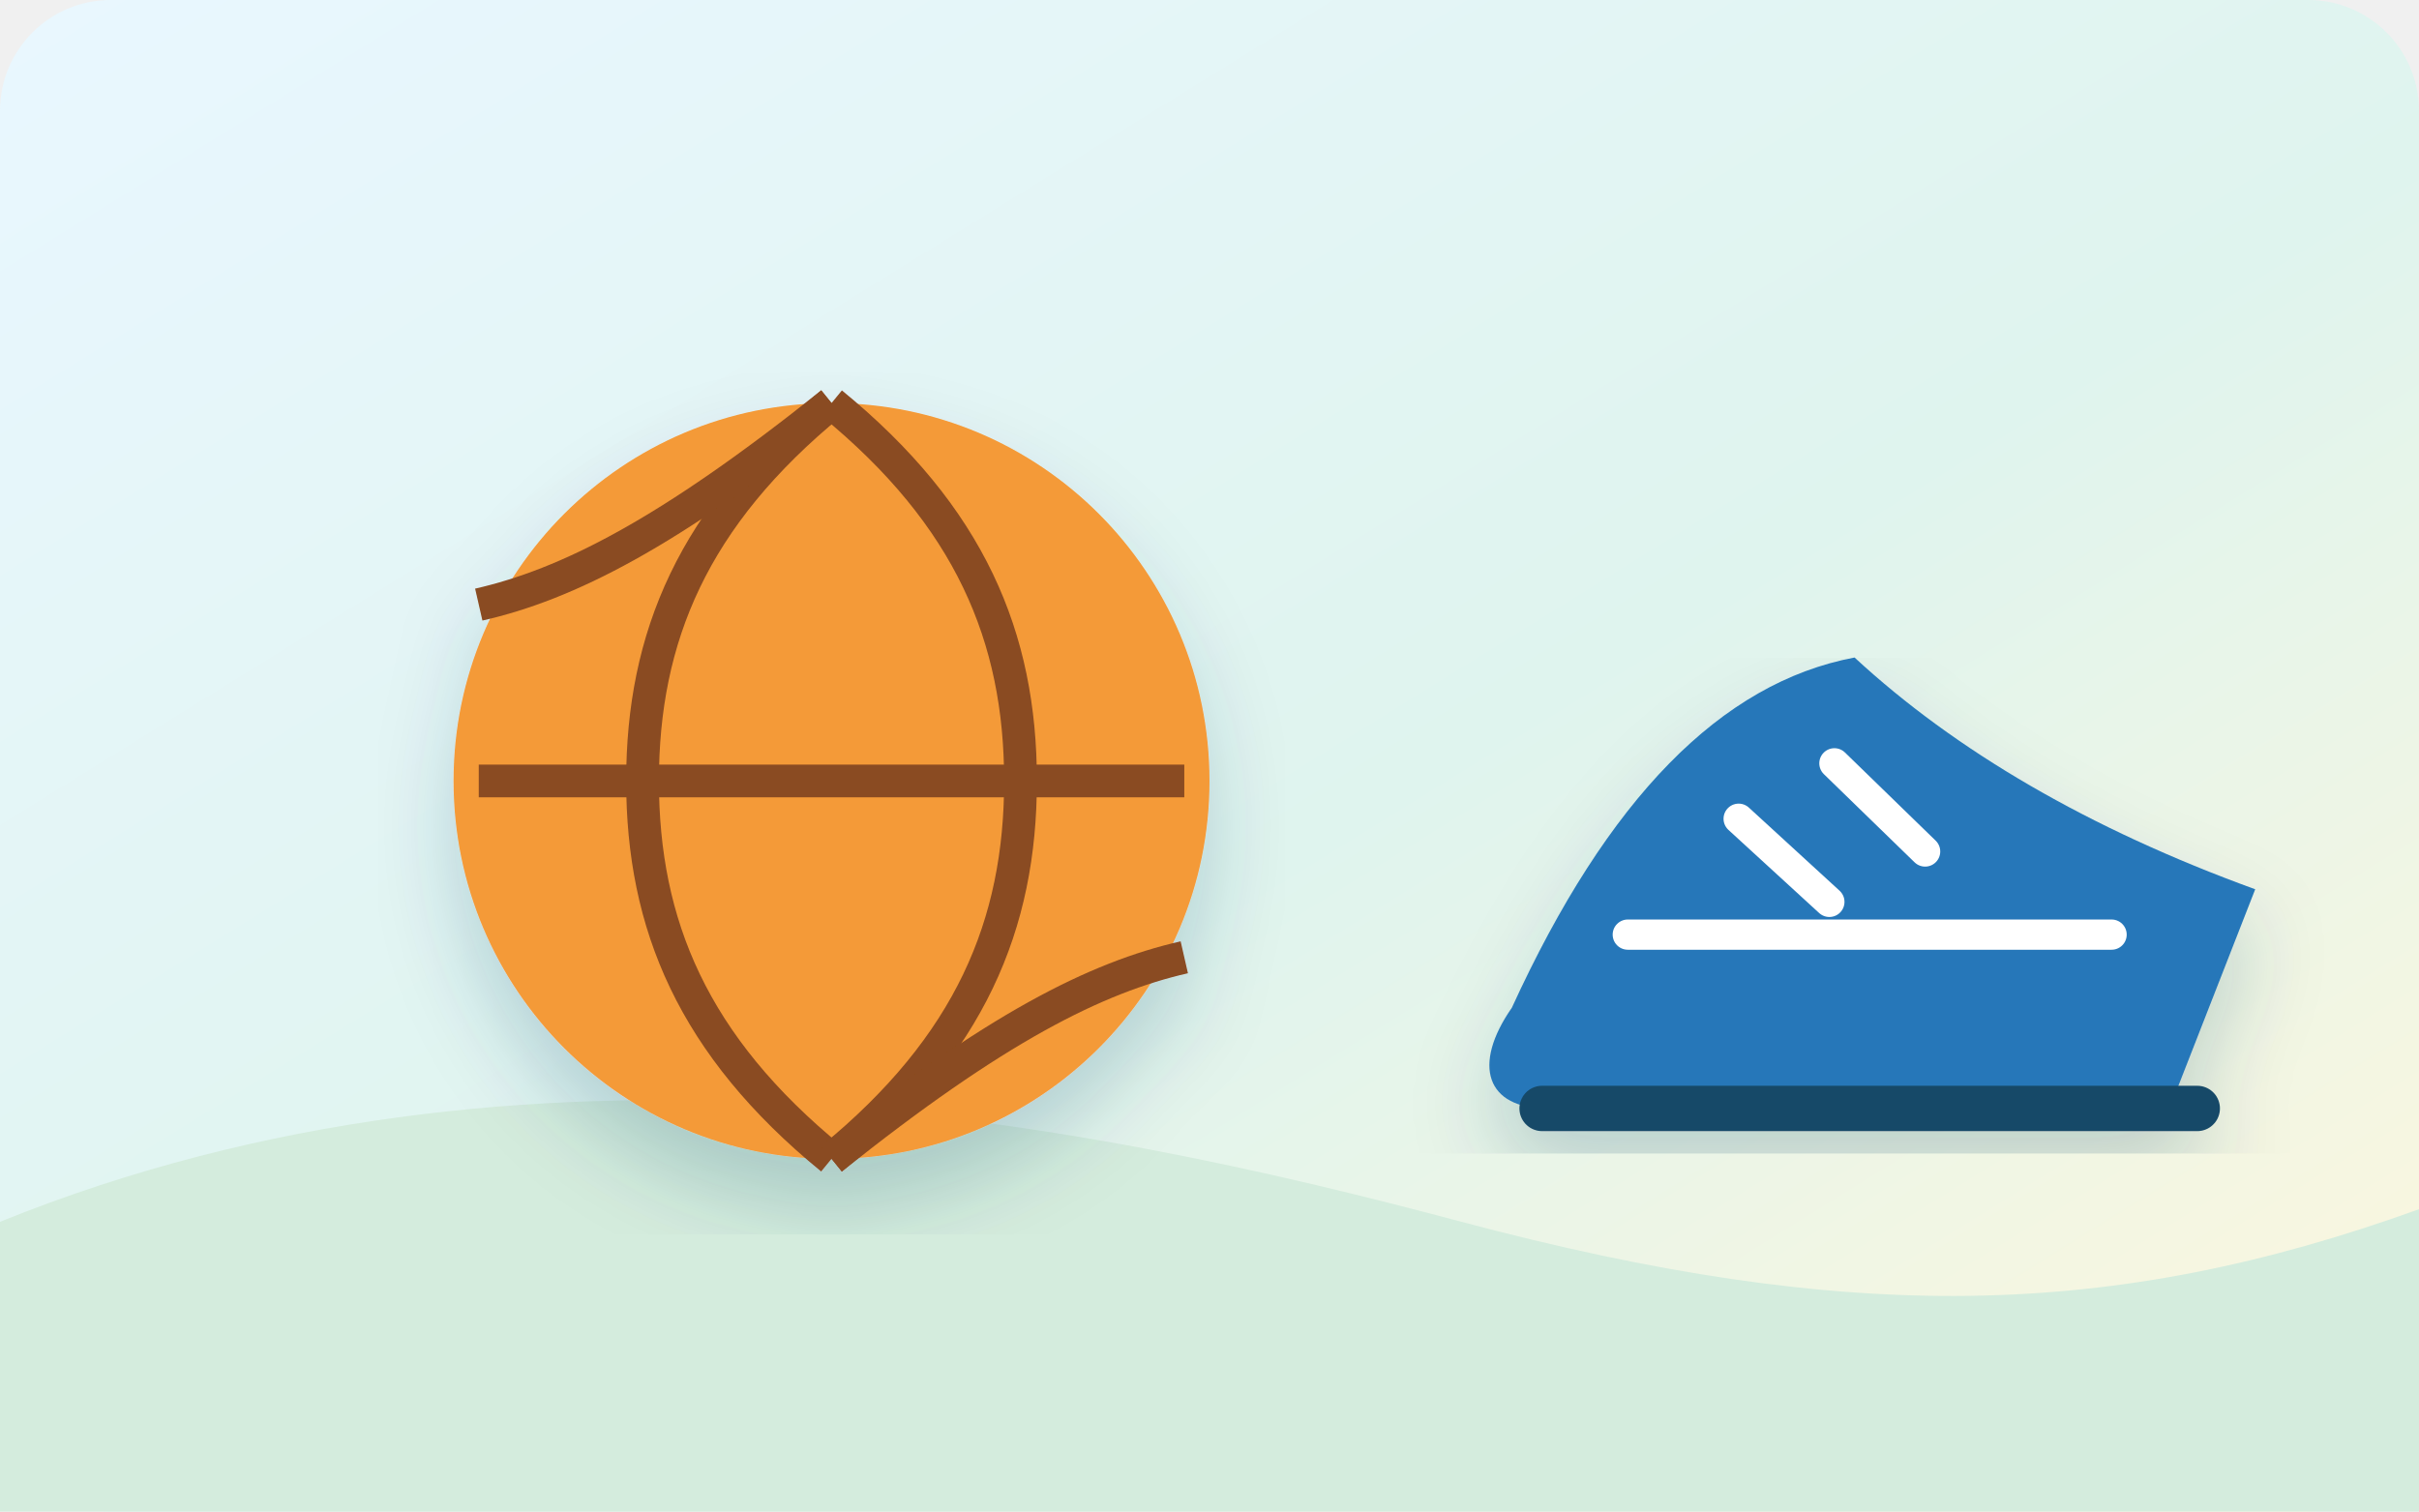
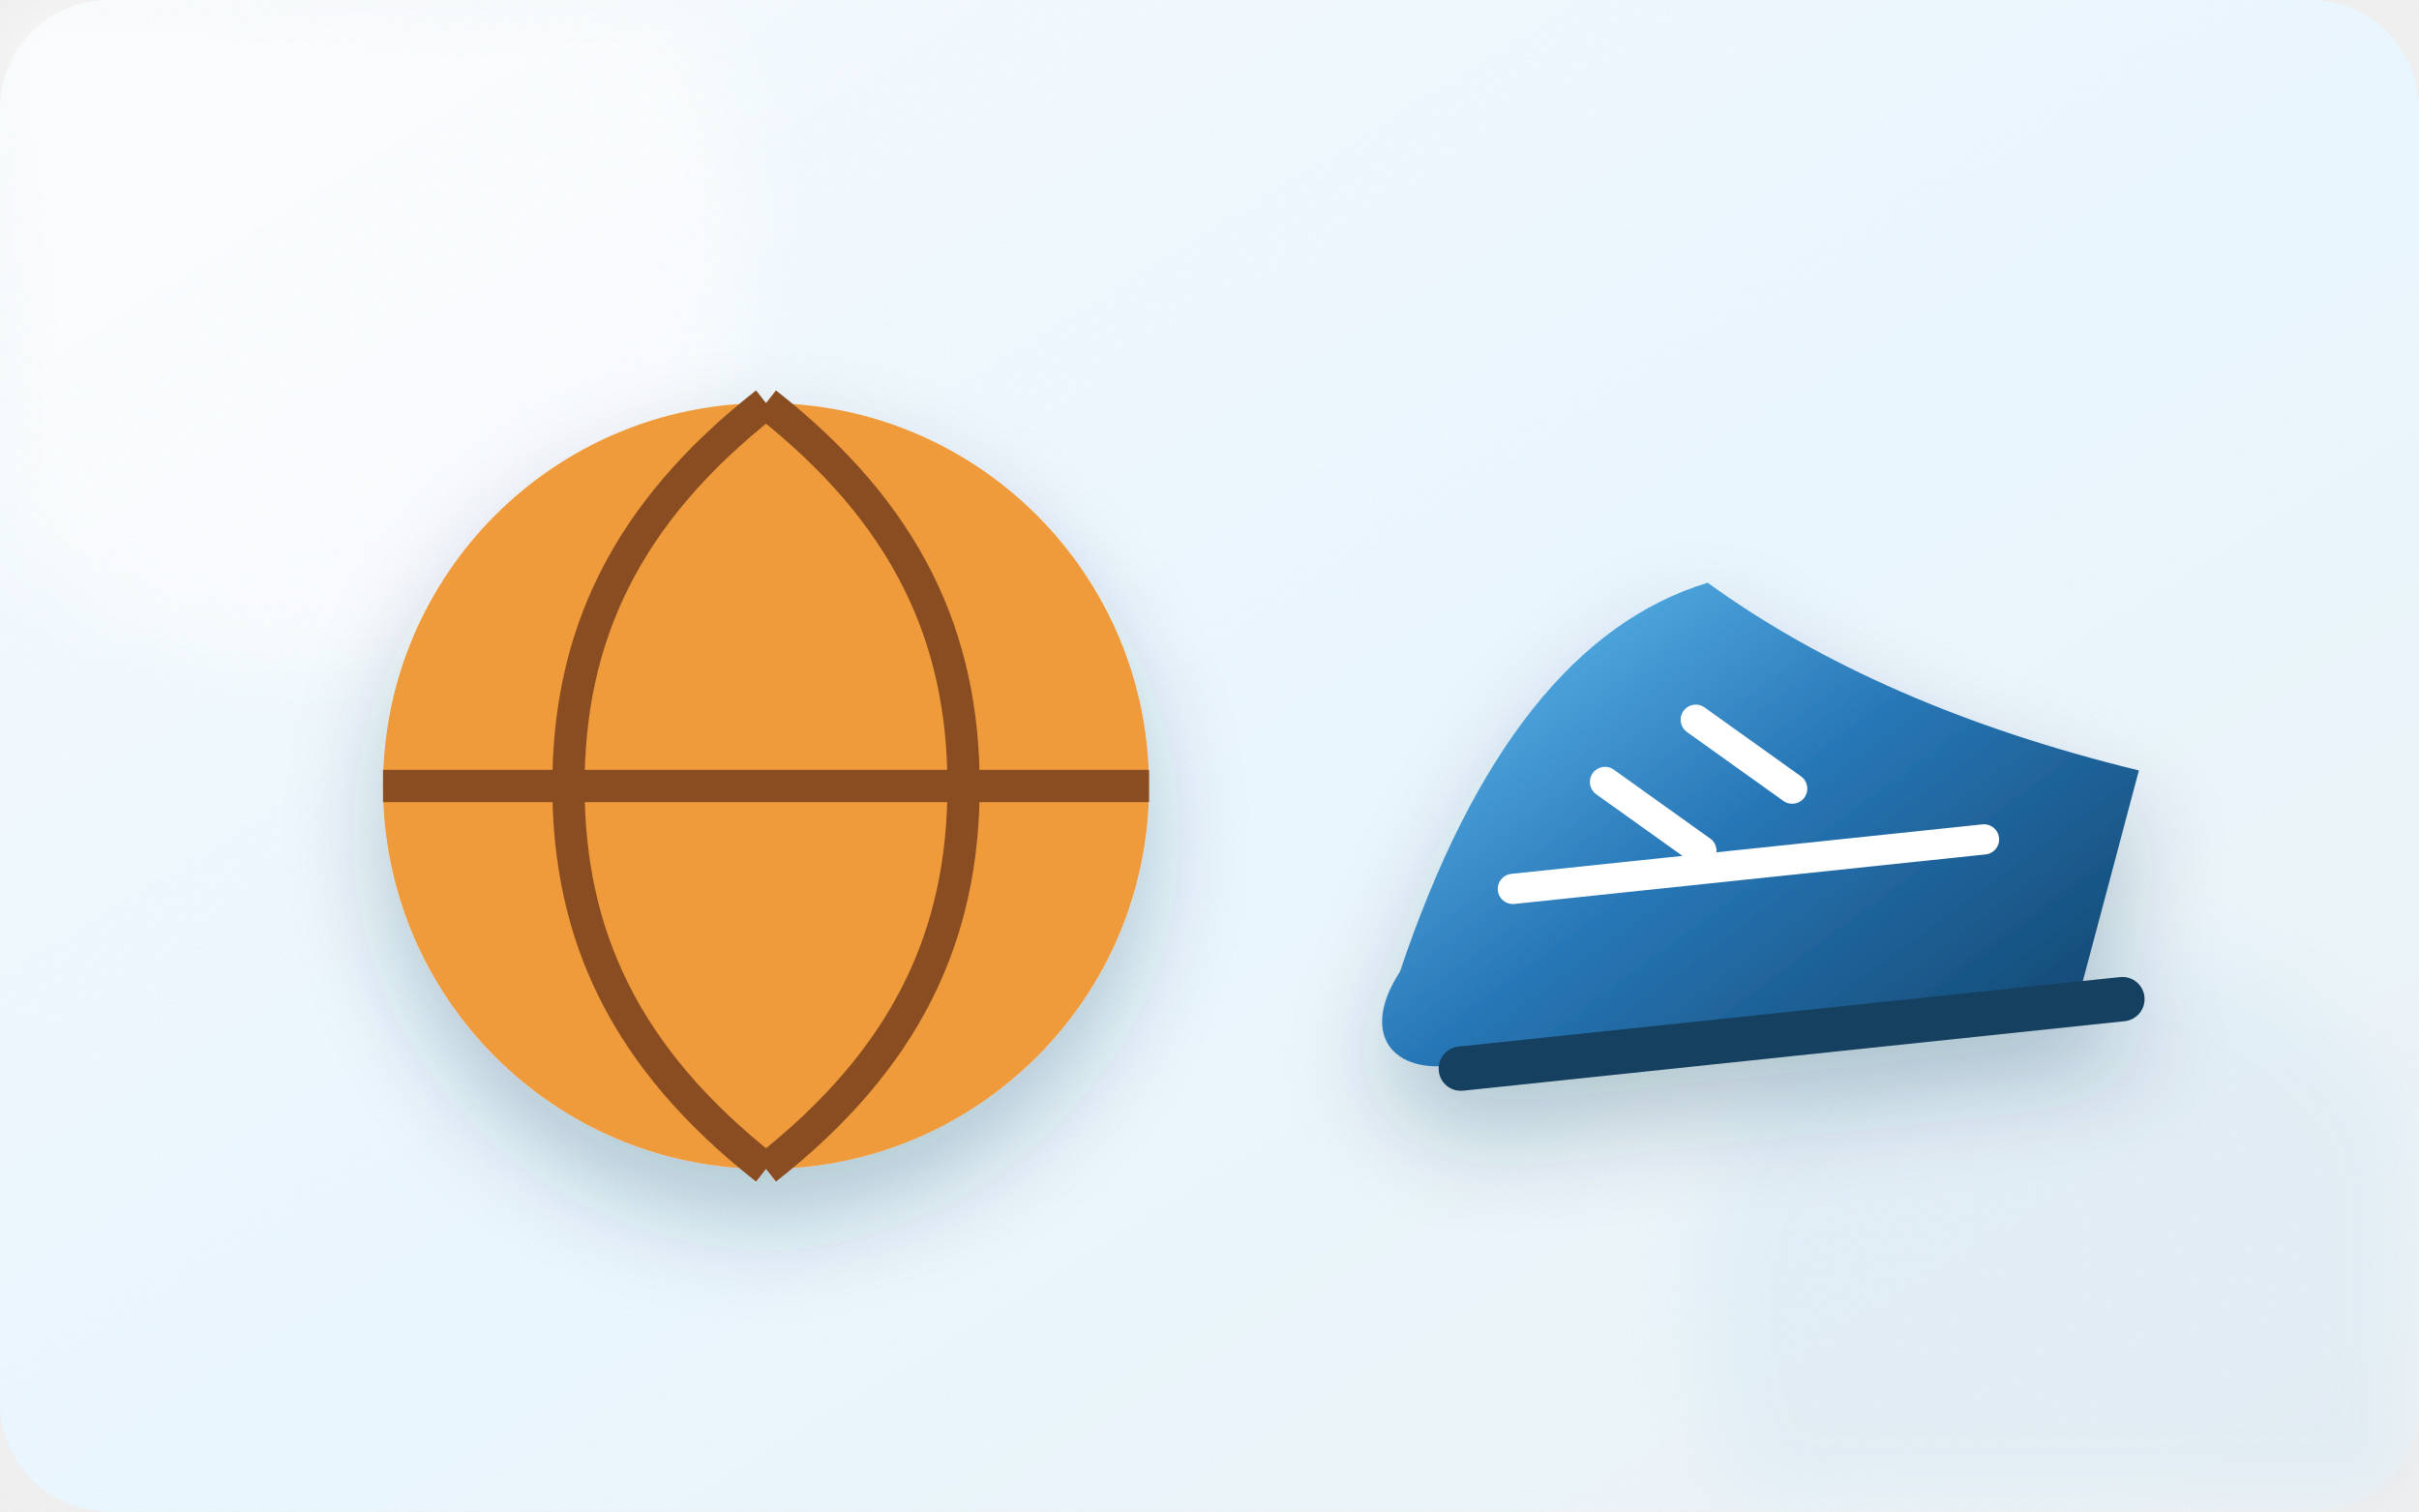
- <svg xmlns="http://www.w3.org/2000/svg" viewBox="0 0 960 600">
+ <svg xmlns="http://www.w3.org/2000/svg" viewBox="0 0 1200 750" role="img">
  <defs>
-     <linearGradient id="b" x1="0" y1="0" x2="1" y2="1">
-       <stop stop-color="#e9f7ff" />
-       <stop offset=".55" stop-color="#dff4ee" />
-       <stop offset="1" stop-color="#fff7dc" />
+     <linearGradient id="bg" x1="0" y1="0" x2="1" y2="1">
+       <stop stop-color="#f8fbfd" />
+       <stop offset=".52" stop-color="#eaf7ff" />
+       <stop offset="1" stop-color="#eef3f5" />
    </linearGradient>
-     <filter id="s">
-       <feDropShadow dx="0" dy="18" stdDeviation="16" flood-color="#12466c" flood-opacity=".2" />
+     <linearGradient id="navy" x1="0" y1="0" x2="1" y2="1">
+       <stop stop-color="#1f4d78" />
+       <stop offset=".55" stop-color="#0d2e4c" />
+       <stop offset="1" stop-color="#071b2e" />
+     </linearGradient>
+     <linearGradient id="gold" x1="0" y1="0" x2="1" y2="1">
+       <stop stop-color="#fff0a6" />
+       <stop offset=".45" stop-color="#e6b84b" />
+       <stop offset="1" stop-color="#9f6b16" />
+     </linearGradient>
+     <linearGradient id="steel" x1="0" y1="0" x2="1" y2="1">
+       <stop stop-color="#53616e" />
+       <stop offset=".48" stop-color="#1f2932" />
+       <stop offset="1" stop-color="#080d12" />
+     </linearGradient>
+     <linearGradient id="blue" x1="0" y1="0" x2="1" y2="1">
+       <stop stop-color="#67c3f5" />
+       <stop offset=".5" stop-color="#2877b7" />
+       <stop offset="1" stop-color="#12466f" />
+     </linearGradient>
+     <radialGradient id="lens" cx=".38" cy=".32" r=".72">
+       <stop stop-color="#9ef4ff" />
+       <stop offset=".18" stop-color="#4db5e5" />
+       <stop offset=".48" stop-color="#254d7b" />
+       <stop offset=".78" stop-color="#152538" />
+       <stop offset="1" stop-color="#060b11" />
+     </radialGradient>
+     <filter id="shadow" x="-30%" y="-30%" width="160%" height="180%">
+       <feDropShadow dx="0" dy="24" stdDeviation="24" flood-color="#0c2f4e" flood-opacity=".24" />
+     </filter>
+     <filter id="soft">
+       <feGaussianBlur stdDeviation="18" />
+     </filter>
+     <filter id="grain" x="-20%" y="-20%" width="140%" height="140%">
+       <feTurbulence type="fractalNoise" baseFrequency=".72" numOctaves="2" seed="12" />
+       <feColorMatrix values="1 0 0 0 0 0 1 0 0 0 0 0 1 0 0 0 0 0 .055 0" />
    </filter>
  </defs>
-   <rect width="960" height="600" rx="44" fill="url(#b)" />
-   <path d="M0 485c210-85 430-40 580 0 154 41 258 39 380-5v120H0z" fill="#d4ecdd" />
-   <g filter="url(#s)">
-     <circle cx="330" cy="310" r="150" fill="#f49a38" />
-     <path d="M190 310h280M330 160c-55 45-75 93-75 150s20 105 75 150M330 160c55 45 75 93 75 150s-20 105-75 150" fill="none" stroke="#8a4b20" stroke-width="13" />
-     <path d="M330 160c-65 52-105 72-140 80M330 460c65-52 105-72 140-80" fill="none" stroke="#8a4b20" stroke-width="13" />
-   </g>
-   <g transform="translate(570 190)" filter="url(#s)">
-     <path d="M30 210c38-83 83-129 136-139 40 37 93 68 159 92l-34 87H44c-24 0-30-17-14-40Z" fill="#2677b9" />
-     <path d="M76 181h192M120 135l36 33M158 113l36 35" stroke="#fff" stroke-width="12" stroke-linecap="round" />
-     <path d="M42 250h260" stroke="#174868" stroke-width="18" stroke-linecap="round" />
+   <rect width="1200" height="750" rx="54" fill="url(#bg)" />
+   <circle cx="160" cy="120" r="210" fill="#fff" opacity=".58" filter="url(#soft)" />
+   <circle cx="1030" cy="650" r="190" fill="#b7d9ee" opacity=".20" filter="url(#soft)" />
+   <rect width="1200" height="750" rx="54" filter="url(#grain)" opacity=".65" />
+   <g filter="url(#shadow)">
+     <circle cx="380" cy="390" r="190" fill="#ef9a3a" />
+     <path d="M190 390h380M380 200c-70 55-98 116-98 190s28 135 98 190M380 200c70 55 98 116 98 190s-28 135-98 190" fill="none" stroke="#8a4d22" stroke-width="16" />
+     <g transform="translate(655 250) rotate(-6)">
+       <path d="M15 235c48-105 105-163 172-176 51 46 119 85 203 115l-42 110H35c-31 0-42-22-20-49Z" fill="url(#blue)" />
+       <path d="M75 200h235M126 152l44 39M174 126l44 39" stroke="#fff" stroke-width="15" stroke-linecap="round" />
+       <path d="M40 286h330" stroke="#153f5e" stroke-width="22" stroke-linecap="round" />
+     </g>
  </g>
</svg>
